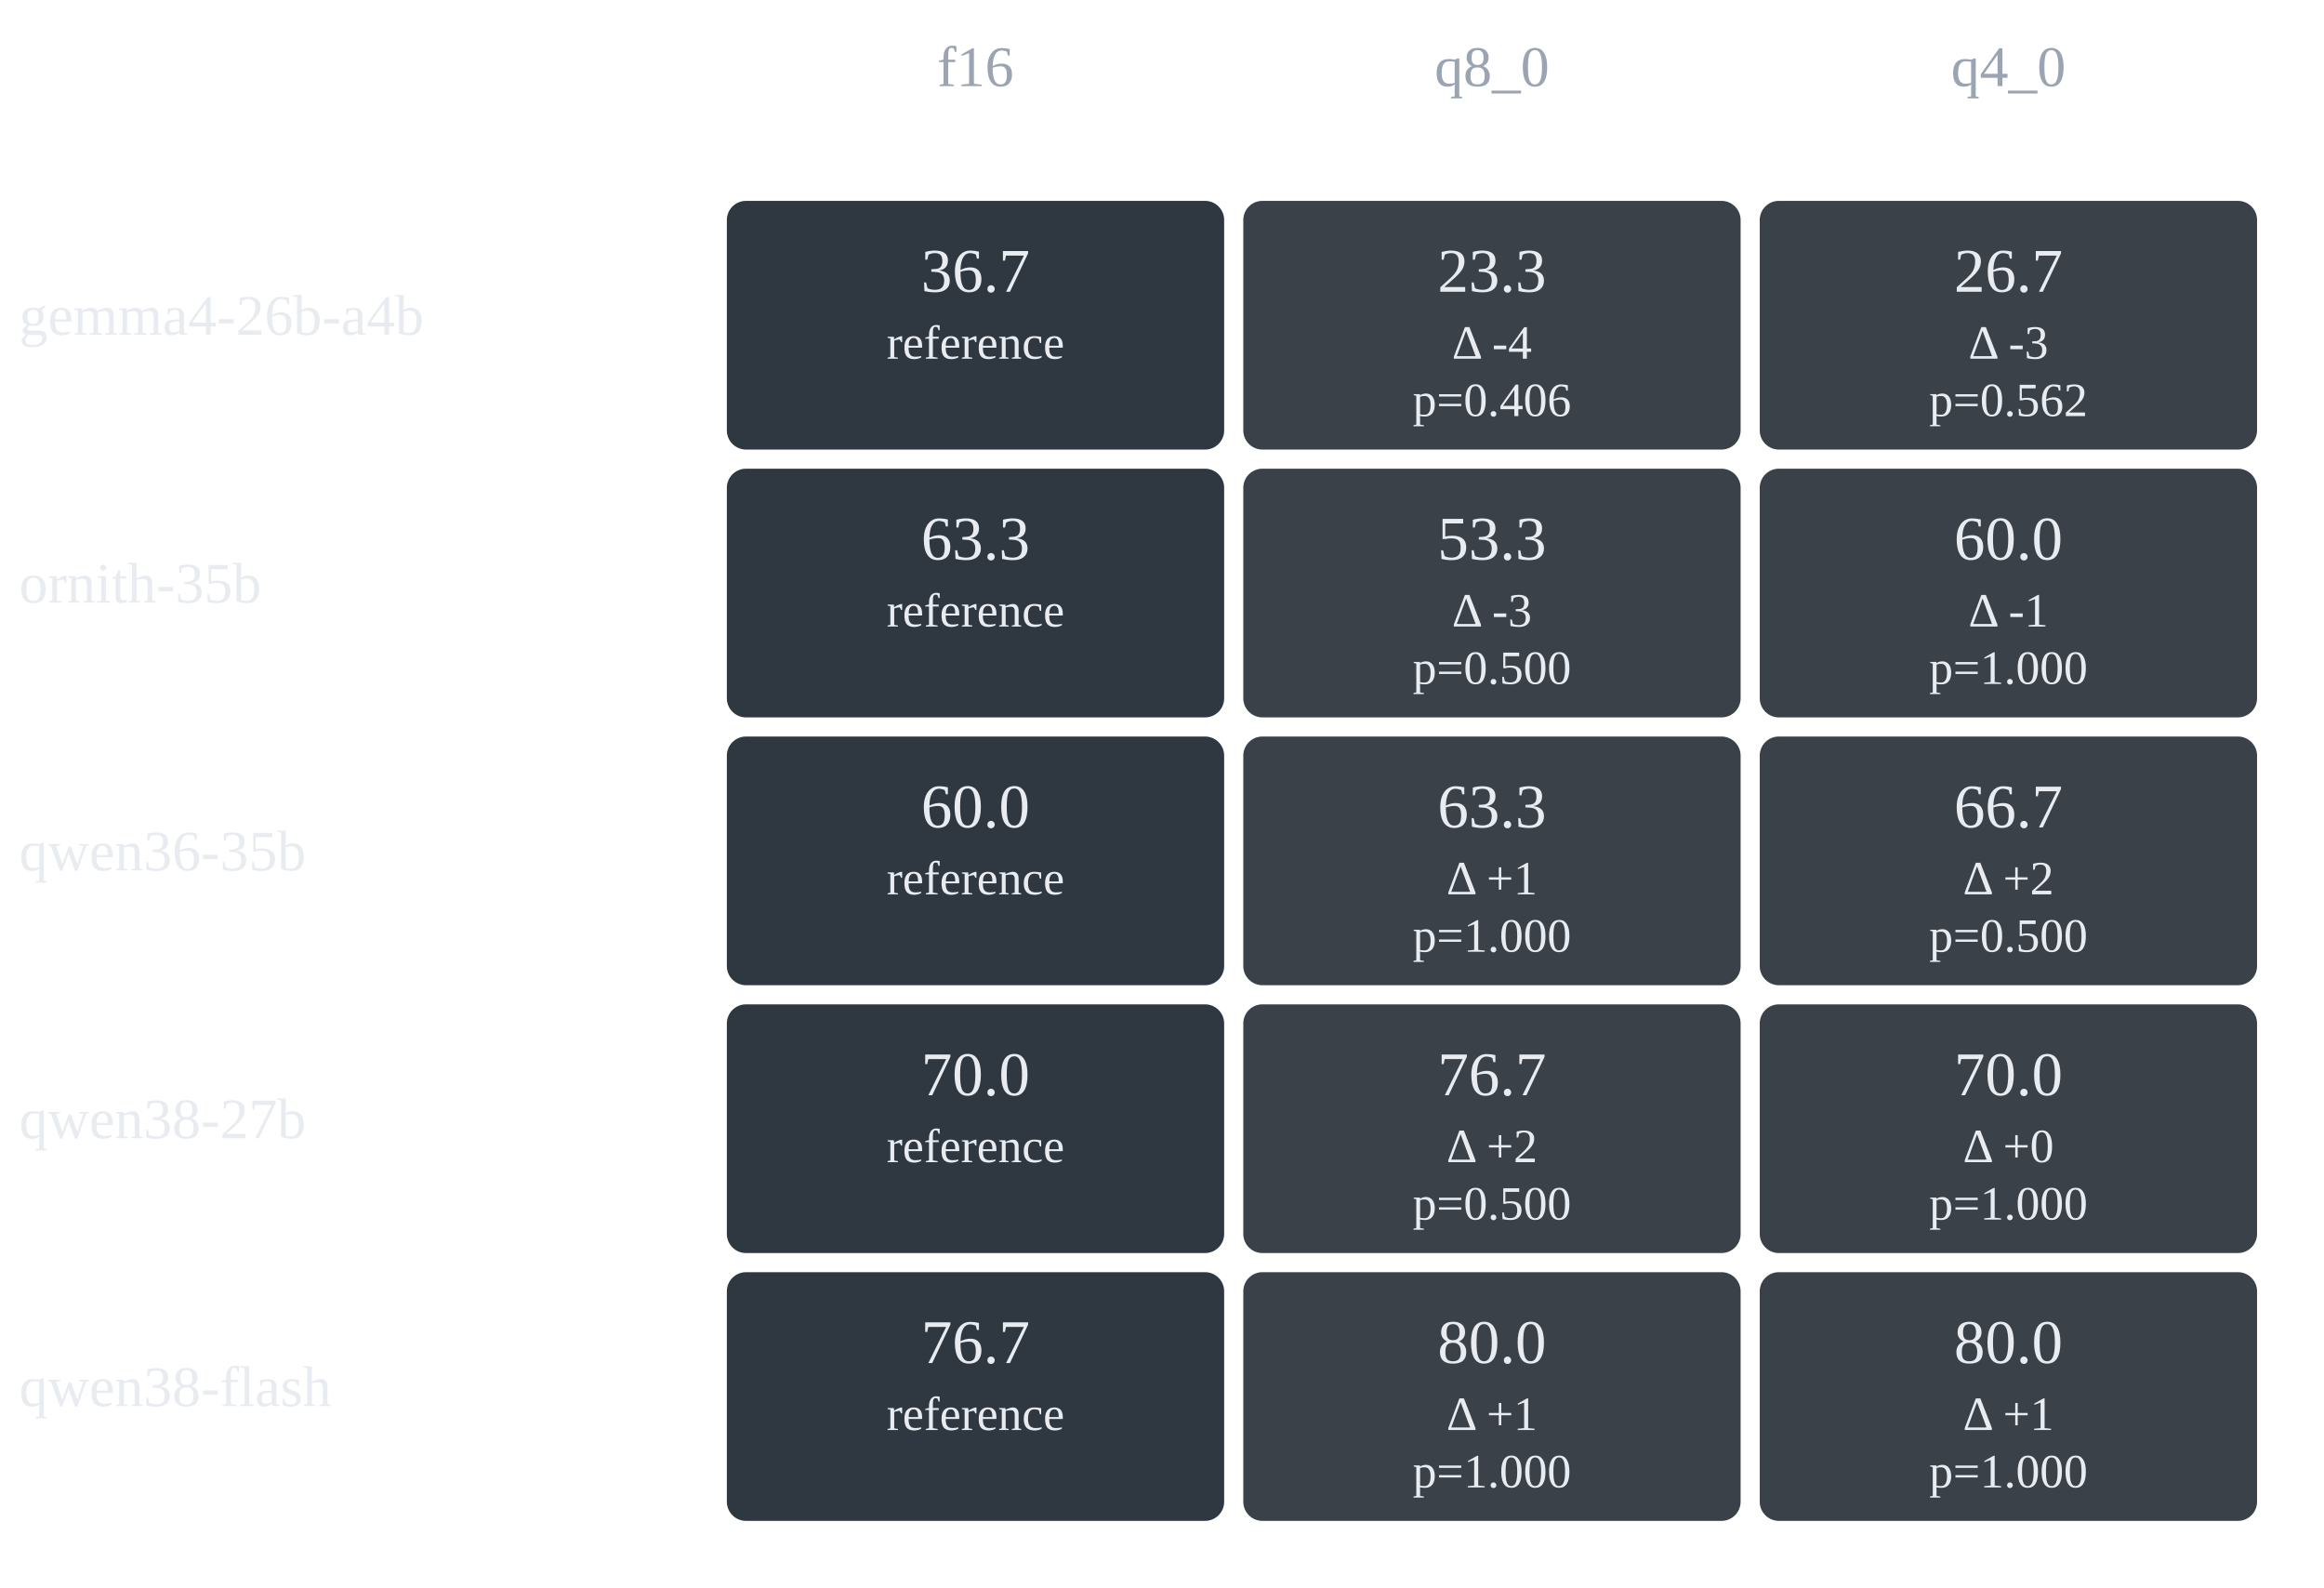
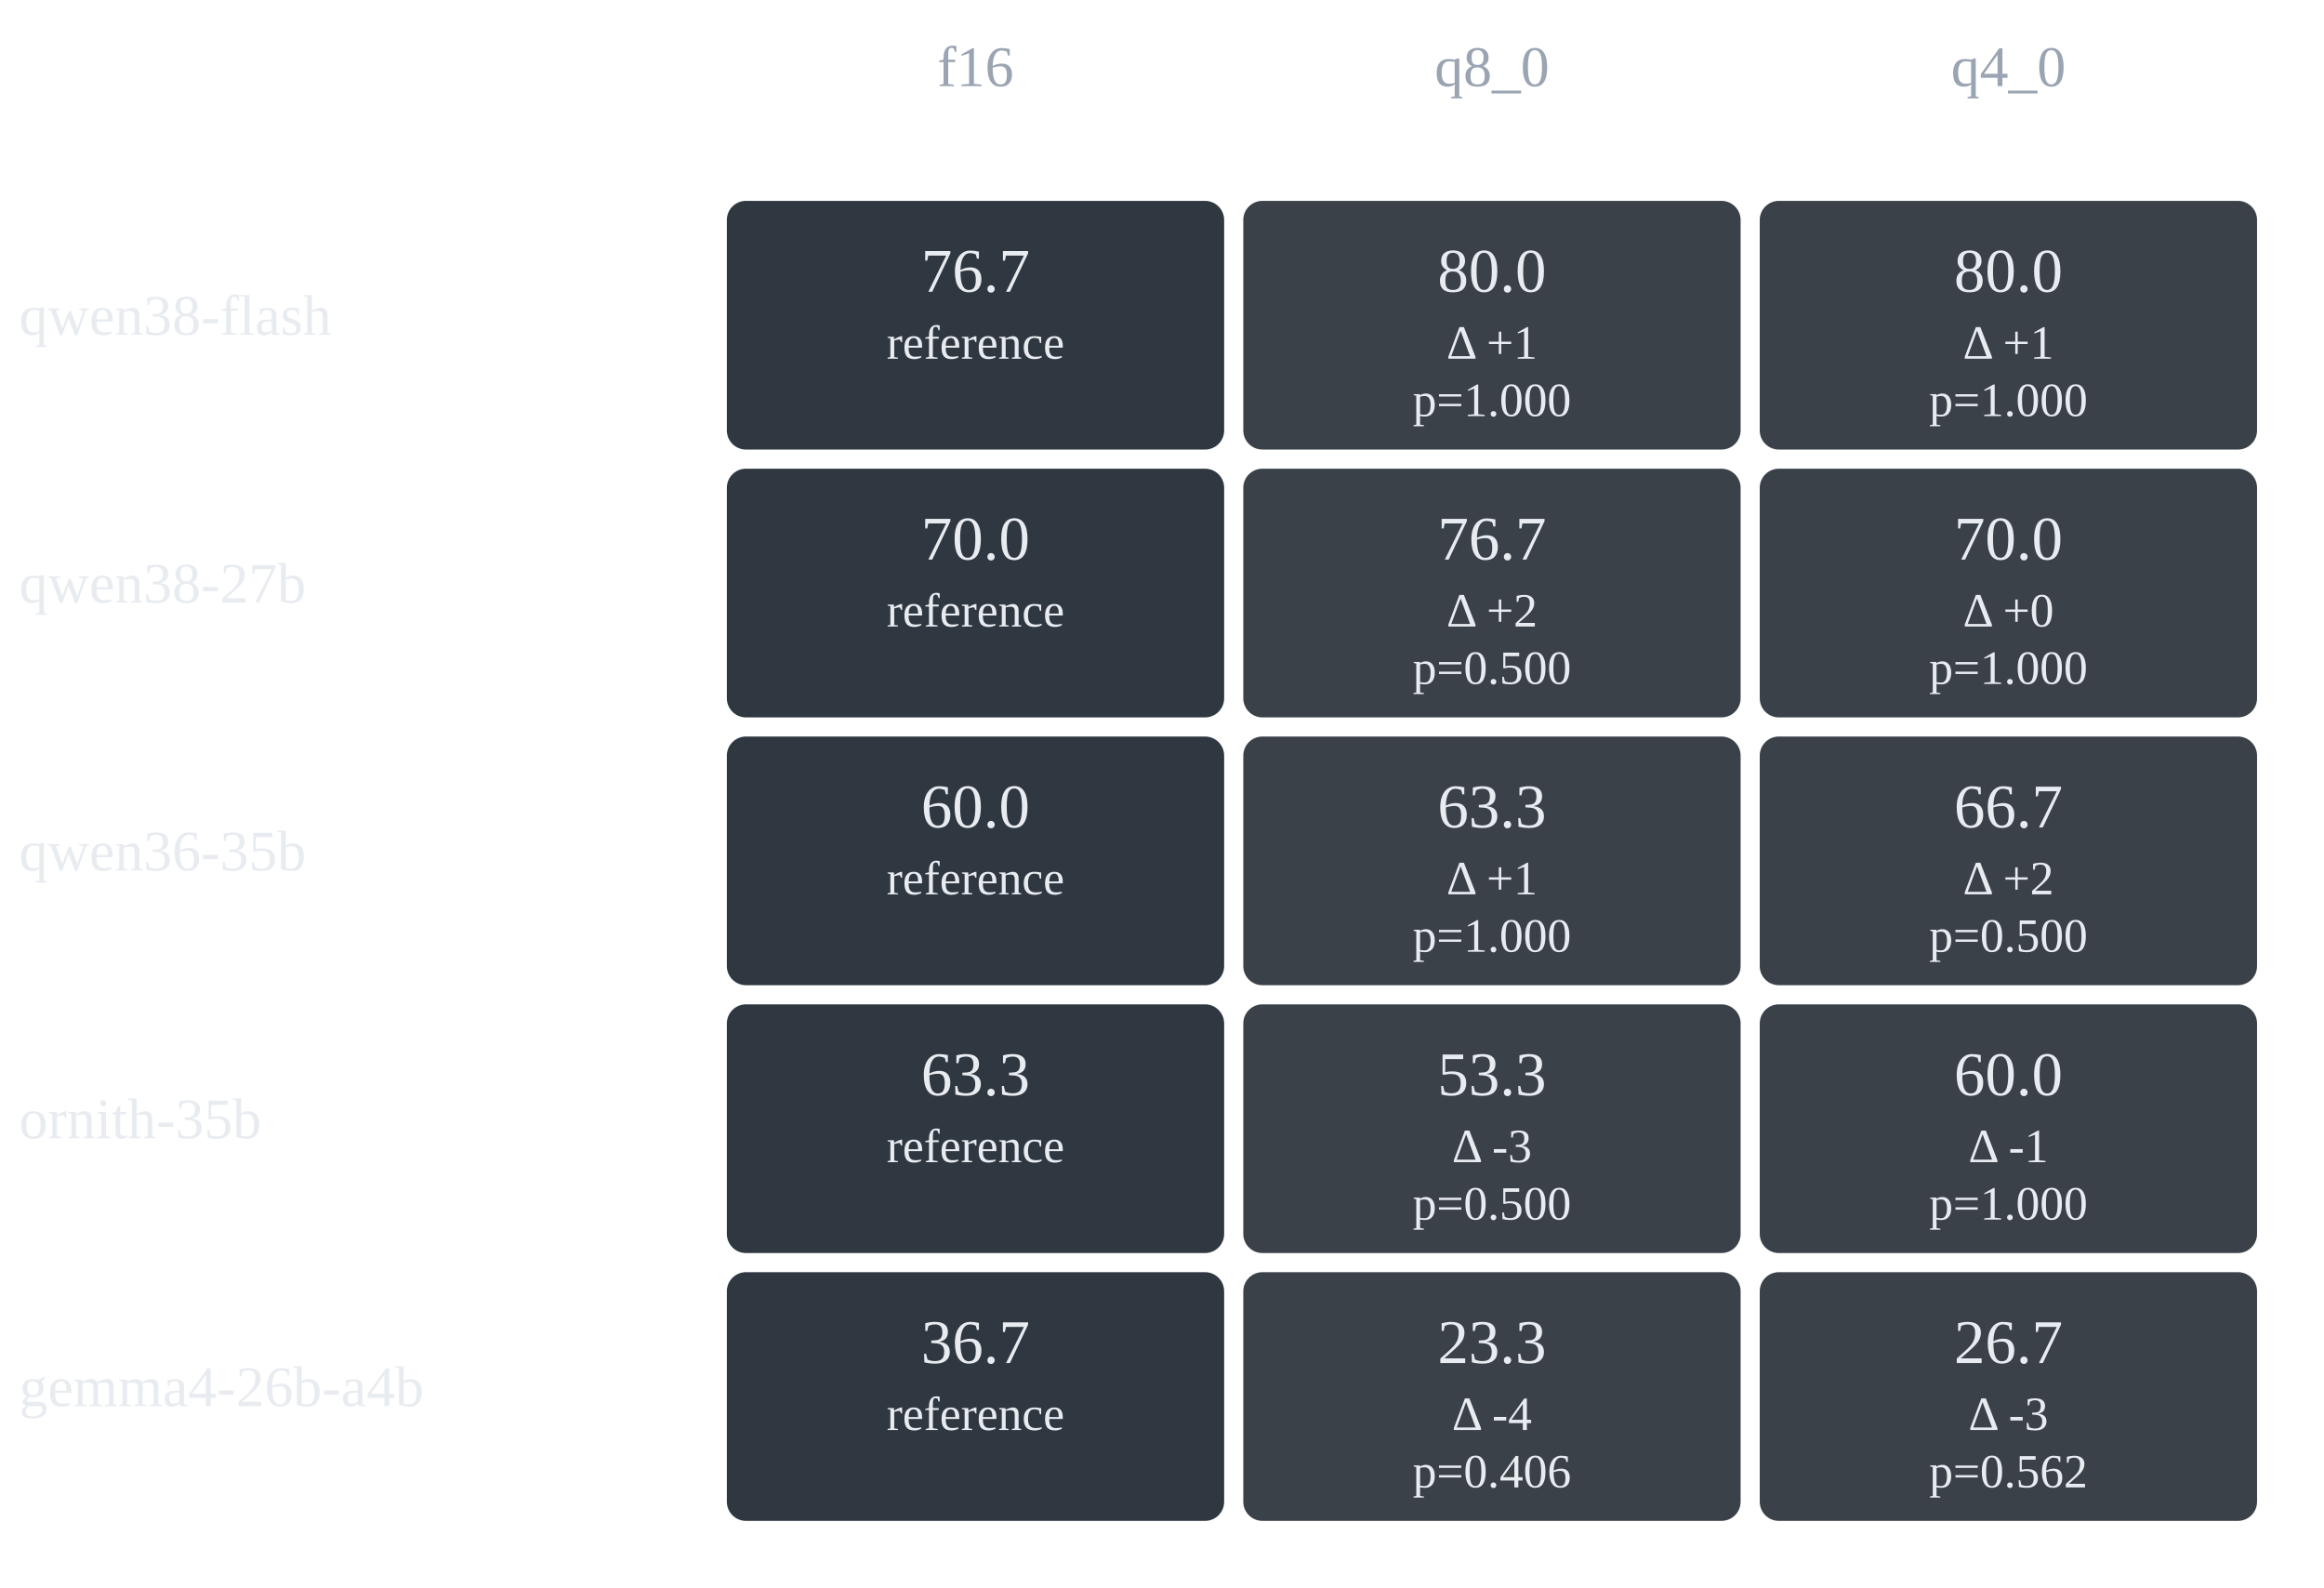
<svg xmlns="http://www.w3.org/2000/svg" width="486" height="332" role="img">
  <text x="204.0" y="18" fill="#9aa4b2" font-size="12" text-anchor="middle">f16</text>
  <text x="312.0" y="18" fill="#9aa4b2" font-size="12" text-anchor="middle">q8_0</text>
  <text x="420.0" y="18" fill="#9aa4b2" font-size="12" text-anchor="middle">q4_0</text>
-   <text x="4" y="70" fill="#e8ecf1" font-size="12">gemma4-26b-a4b</text>
+   <text x="4" y="70" fill="#e8ecf1" font-size="12">qwen38-flash</text>
  <rect x="152" y="42" width="104" height="52" rx="4" fill="#2f3740" />
-   <text x="204.0" y="61" fill="#e8ecf1" font-size="13" text-anchor="middle">36.7</text>
+   <text x="204.0" y="61" fill="#e8ecf1" font-size="13" text-anchor="middle">76.7</text>
  <text x="204.0" y="75" fill="#e8ecf1" font-size="10" text-anchor="middle">reference</text>
  <rect x="260" y="42" width="104" height="52" rx="4" fill="#3a4149" />
-   <text x="312.0" y="61" fill="#e8ecf1" font-size="13" text-anchor="middle">23.3</text>
-   <text x="312.0" y="75" fill="#e8ecf1" font-size="10" text-anchor="middle">Δ -4</text>
-   <text x="312.0" y="87" fill="#e8ecf1" font-size="10" text-anchor="middle">p=0.406</text>
+   <text x="312.0" y="61" fill="#e8ecf1" font-size="13" text-anchor="middle">80.0</text>
+   <text x="312.0" y="75" fill="#e8ecf1" font-size="10" text-anchor="middle">Δ +1</text>
+   <text x="312.0" y="87" fill="#e8ecf1" font-size="10" text-anchor="middle">p=1.000</text>
  <rect x="368" y="42" width="104" height="52" rx="4" fill="#3a4149" />
-   <text x="420.0" y="61" fill="#e8ecf1" font-size="13" text-anchor="middle">26.7</text>
-   <text x="420.0" y="75" fill="#e8ecf1" font-size="10" text-anchor="middle">Δ -3</text>
-   <text x="420.0" y="87" fill="#e8ecf1" font-size="10" text-anchor="middle">p=0.562</text>
-   <text x="4" y="126" fill="#e8ecf1" font-size="12">ornith-35b</text>
+   <text x="420.0" y="61" fill="#e8ecf1" font-size="13" text-anchor="middle">80.0</text>
+   <text x="420.0" y="75" fill="#e8ecf1" font-size="10" text-anchor="middle">Δ +1</text>
+   <text x="420.0" y="87" fill="#e8ecf1" font-size="10" text-anchor="middle">p=1.000</text>
+   <text x="4" y="126" fill="#e8ecf1" font-size="12">qwen38-27b</text>
  <rect x="152" y="98" width="104" height="52" rx="4" fill="#2f3740" />
-   <text x="204.0" y="117" fill="#e8ecf1" font-size="13" text-anchor="middle">63.3</text>
+   <text x="204.0" y="117" fill="#e8ecf1" font-size="13" text-anchor="middle">70.0</text>
  <text x="204.0" y="131" fill="#e8ecf1" font-size="10" text-anchor="middle">reference</text>
  <rect x="260" y="98" width="104" height="52" rx="4" fill="#3a4149" />
-   <text x="312.0" y="117" fill="#e8ecf1" font-size="13" text-anchor="middle">53.3</text>
-   <text x="312.0" y="131" fill="#e8ecf1" font-size="10" text-anchor="middle">Δ -3</text>
+   <text x="312.0" y="117" fill="#e8ecf1" font-size="13" text-anchor="middle">76.7</text>
+   <text x="312.0" y="131" fill="#e8ecf1" font-size="10" text-anchor="middle">Δ +2</text>
  <text x="312.0" y="143" fill="#e8ecf1" font-size="10" text-anchor="middle">p=0.500</text>
  <rect x="368" y="98" width="104" height="52" rx="4" fill="#3a4149" />
-   <text x="420.0" y="117" fill="#e8ecf1" font-size="13" text-anchor="middle">60.0</text>
-   <text x="420.0" y="131" fill="#e8ecf1" font-size="10" text-anchor="middle">Δ -1</text>
+   <text x="420.0" y="117" fill="#e8ecf1" font-size="13" text-anchor="middle">70.0</text>
+   <text x="420.0" y="131" fill="#e8ecf1" font-size="10" text-anchor="middle">Δ +0</text>
  <text x="420.0" y="143" fill="#e8ecf1" font-size="10" text-anchor="middle">p=1.000</text>
  <text x="4" y="182" fill="#e8ecf1" font-size="12">qwen36-35b</text>
  <rect x="152" y="154" width="104" height="52" rx="4" fill="#2f3740" />
  <text x="204.0" y="173" fill="#e8ecf1" font-size="13" text-anchor="middle">60.0</text>
  <text x="204.0" y="187" fill="#e8ecf1" font-size="10" text-anchor="middle">reference</text>
  <rect x="260" y="154" width="104" height="52" rx="4" fill="#3a4149" />
  <text x="312.0" y="173" fill="#e8ecf1" font-size="13" text-anchor="middle">63.3</text>
  <text x="312.0" y="187" fill="#e8ecf1" font-size="10" text-anchor="middle">Δ +1</text>
  <text x="312.0" y="199" fill="#e8ecf1" font-size="10" text-anchor="middle">p=1.000</text>
  <rect x="368" y="154" width="104" height="52" rx="4" fill="#3a4149" />
  <text x="420.0" y="173" fill="#e8ecf1" font-size="13" text-anchor="middle">66.7</text>
  <text x="420.0" y="187" fill="#e8ecf1" font-size="10" text-anchor="middle">Δ +2</text>
  <text x="420.0" y="199" fill="#e8ecf1" font-size="10" text-anchor="middle">p=0.500</text>
-   <text x="4" y="238" fill="#e8ecf1" font-size="12">qwen38-27b</text>
+   <text x="4" y="238" fill="#e8ecf1" font-size="12">ornith-35b</text>
  <rect x="152" y="210" width="104" height="52" rx="4" fill="#2f3740" />
-   <text x="204.0" y="229" fill="#e8ecf1" font-size="13" text-anchor="middle">70.0</text>
+   <text x="204.0" y="229" fill="#e8ecf1" font-size="13" text-anchor="middle">63.3</text>
  <text x="204.0" y="243" fill="#e8ecf1" font-size="10" text-anchor="middle">reference</text>
  <rect x="260" y="210" width="104" height="52" rx="4" fill="#3a4149" />
-   <text x="312.0" y="229" fill="#e8ecf1" font-size="13" text-anchor="middle">76.7</text>
-   <text x="312.0" y="243" fill="#e8ecf1" font-size="10" text-anchor="middle">Δ +2</text>
+   <text x="312.0" y="229" fill="#e8ecf1" font-size="13" text-anchor="middle">53.3</text>
+   <text x="312.0" y="243" fill="#e8ecf1" font-size="10" text-anchor="middle">Δ -3</text>
  <text x="312.0" y="255" fill="#e8ecf1" font-size="10" text-anchor="middle">p=0.500</text>
  <rect x="368" y="210" width="104" height="52" rx="4" fill="#3a4149" />
-   <text x="420.0" y="229" fill="#e8ecf1" font-size="13" text-anchor="middle">70.0</text>
-   <text x="420.0" y="243" fill="#e8ecf1" font-size="10" text-anchor="middle">Δ +0</text>
+   <text x="420.0" y="229" fill="#e8ecf1" font-size="13" text-anchor="middle">60.0</text>
+   <text x="420.0" y="243" fill="#e8ecf1" font-size="10" text-anchor="middle">Δ -1</text>
  <text x="420.0" y="255" fill="#e8ecf1" font-size="10" text-anchor="middle">p=1.000</text>
-   <text x="4" y="294" fill="#e8ecf1" font-size="12">qwen38-flash</text>
+   <text x="4" y="294" fill="#e8ecf1" font-size="12">gemma4-26b-a4b</text>
  <rect x="152" y="266" width="104" height="52" rx="4" fill="#2f3740" />
-   <text x="204.0" y="285" fill="#e8ecf1" font-size="13" text-anchor="middle">76.7</text>
+   <text x="204.0" y="285" fill="#e8ecf1" font-size="13" text-anchor="middle">36.7</text>
  <text x="204.0" y="299" fill="#e8ecf1" font-size="10" text-anchor="middle">reference</text>
  <rect x="260" y="266" width="104" height="52" rx="4" fill="#3a4149" />
-   <text x="312.0" y="285" fill="#e8ecf1" font-size="13" text-anchor="middle">80.0</text>
-   <text x="312.0" y="299" fill="#e8ecf1" font-size="10" text-anchor="middle">Δ +1</text>
-   <text x="312.0" y="311" fill="#e8ecf1" font-size="10" text-anchor="middle">p=1.000</text>
+   <text x="312.0" y="285" fill="#e8ecf1" font-size="13" text-anchor="middle">23.3</text>
+   <text x="312.0" y="299" fill="#e8ecf1" font-size="10" text-anchor="middle">Δ -4</text>
+   <text x="312.0" y="311" fill="#e8ecf1" font-size="10" text-anchor="middle">p=0.406</text>
  <rect x="368" y="266" width="104" height="52" rx="4" fill="#3a4149" />
-   <text x="420.0" y="285" fill="#e8ecf1" font-size="13" text-anchor="middle">80.0</text>
-   <text x="420.0" y="299" fill="#e8ecf1" font-size="10" text-anchor="middle">Δ +1</text>
-   <text x="420.0" y="311" fill="#e8ecf1" font-size="10" text-anchor="middle">p=1.000</text>
+   <text x="420.0" y="285" fill="#e8ecf1" font-size="13" text-anchor="middle">26.7</text>
+   <text x="420.0" y="299" fill="#e8ecf1" font-size="10" text-anchor="middle">Δ -3</text>
+   <text x="420.0" y="311" fill="#e8ecf1" font-size="10" text-anchor="middle">p=0.562</text>
</svg>
